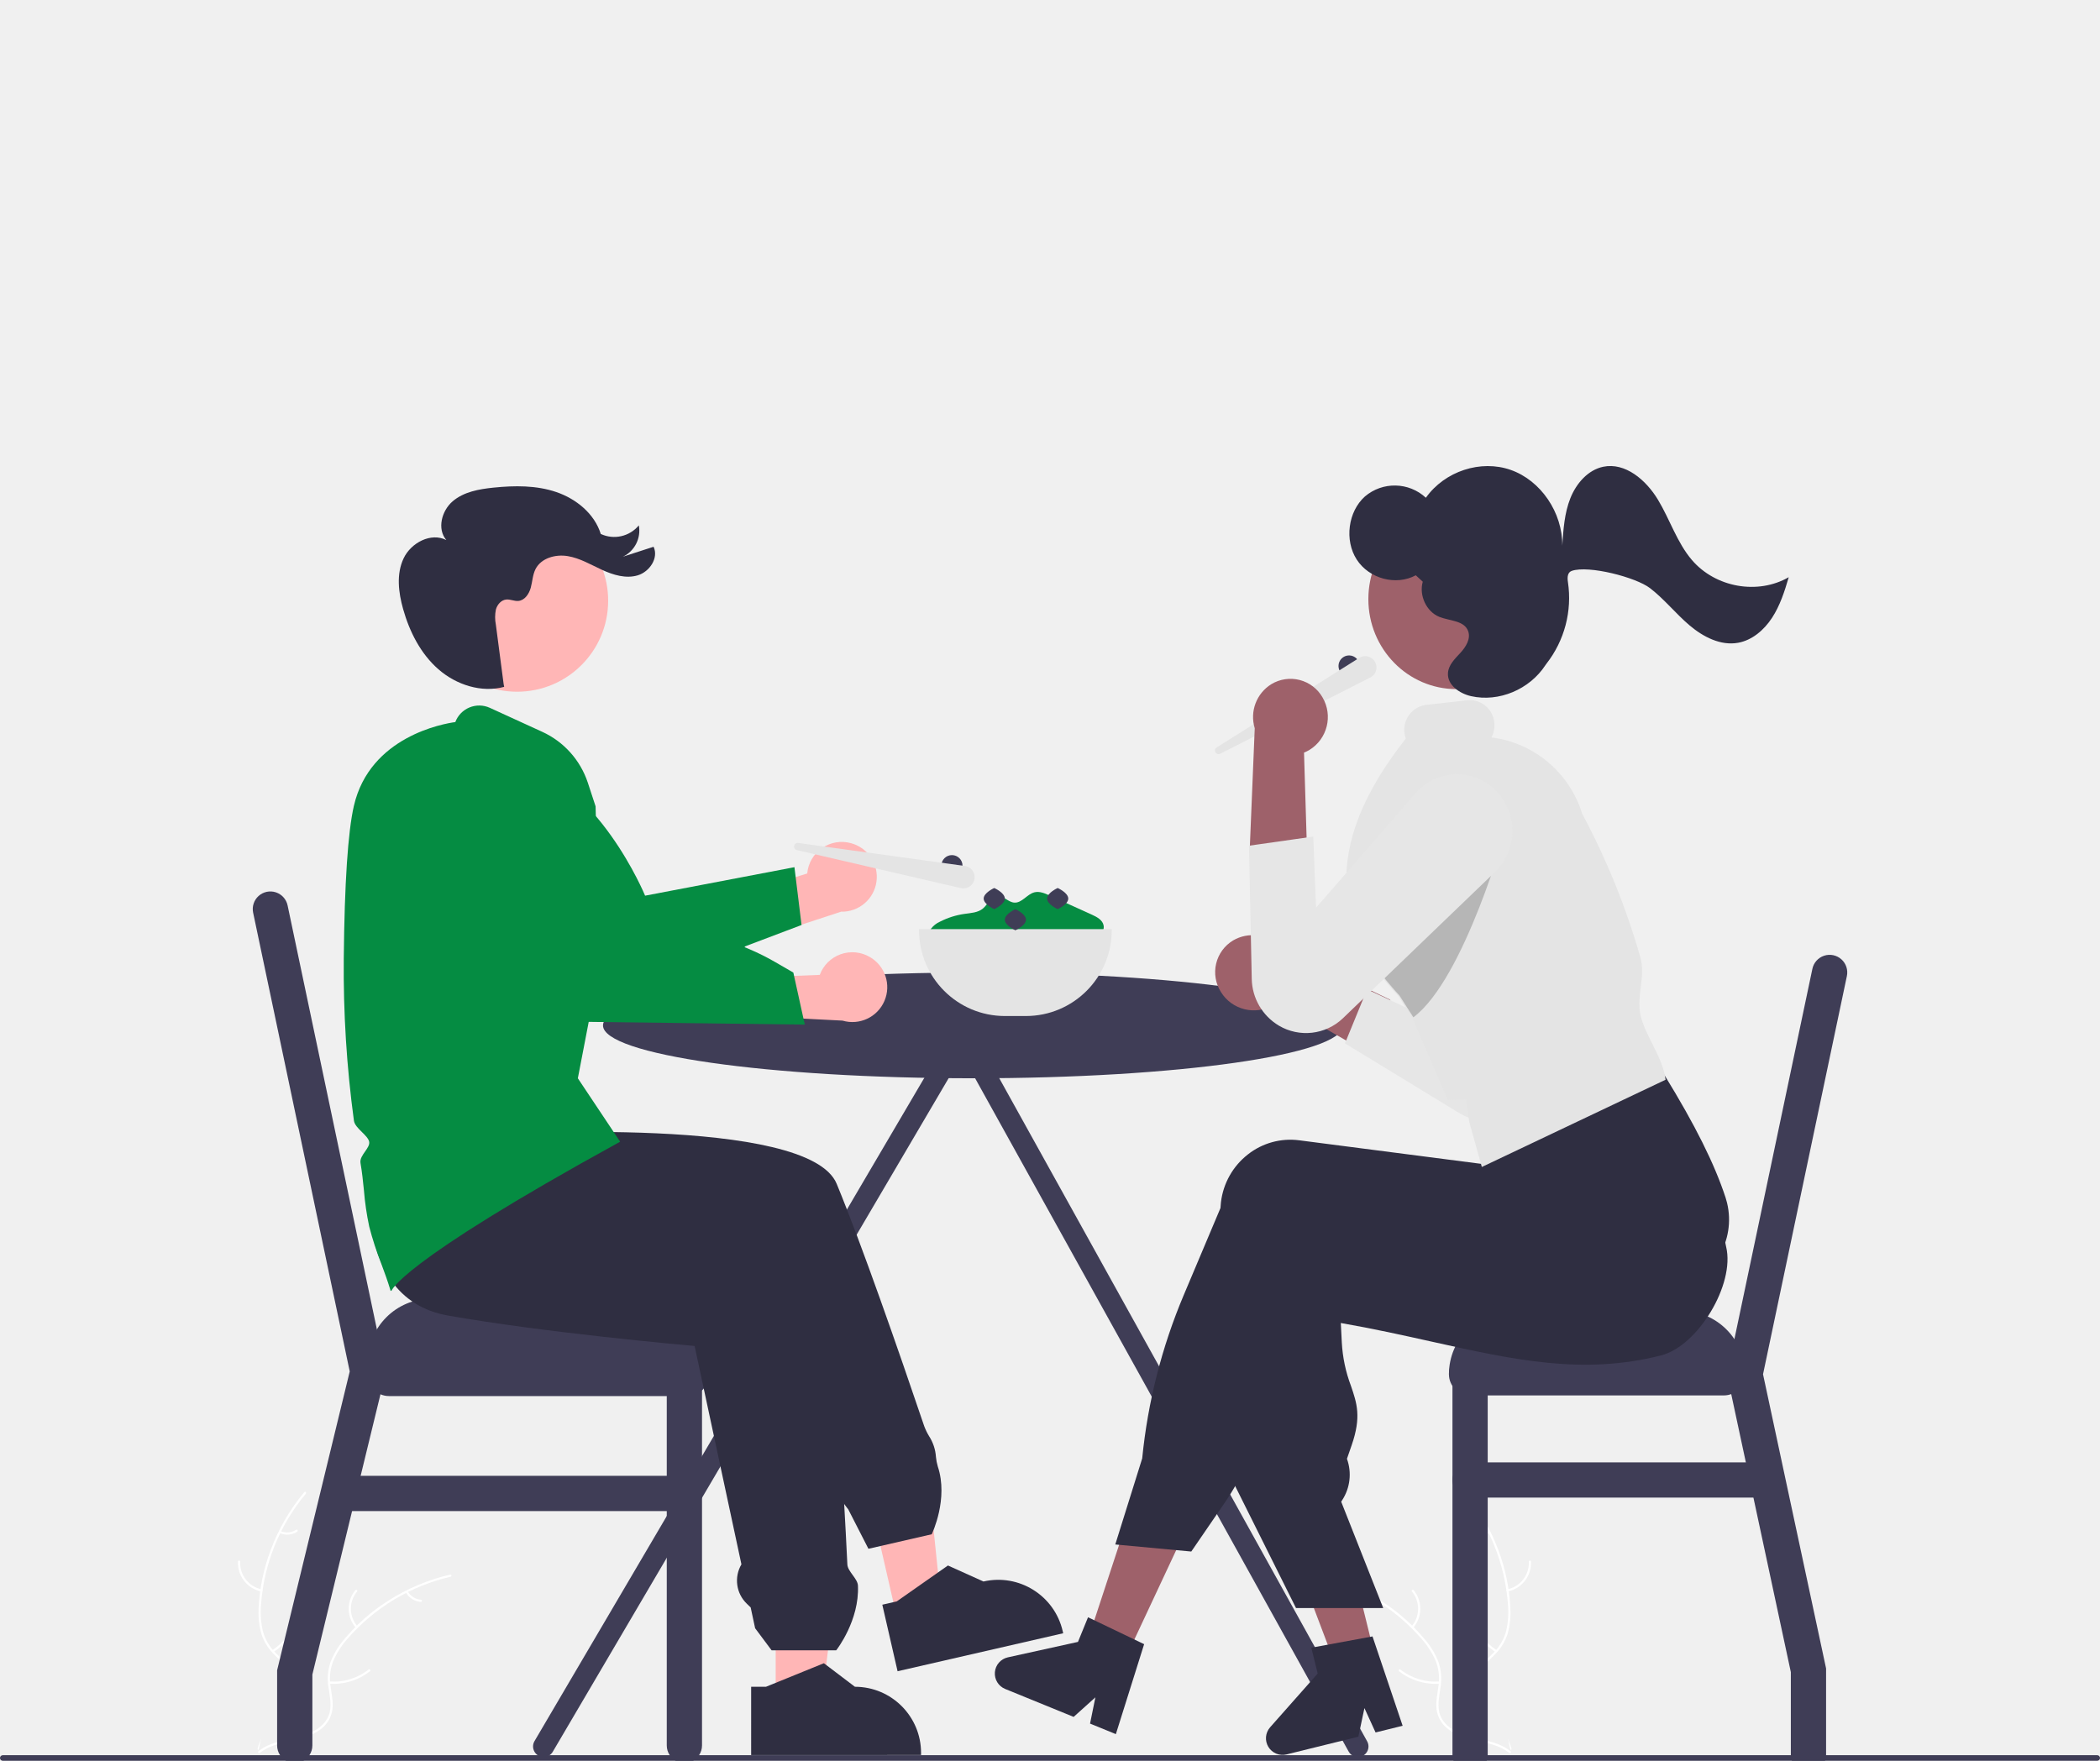
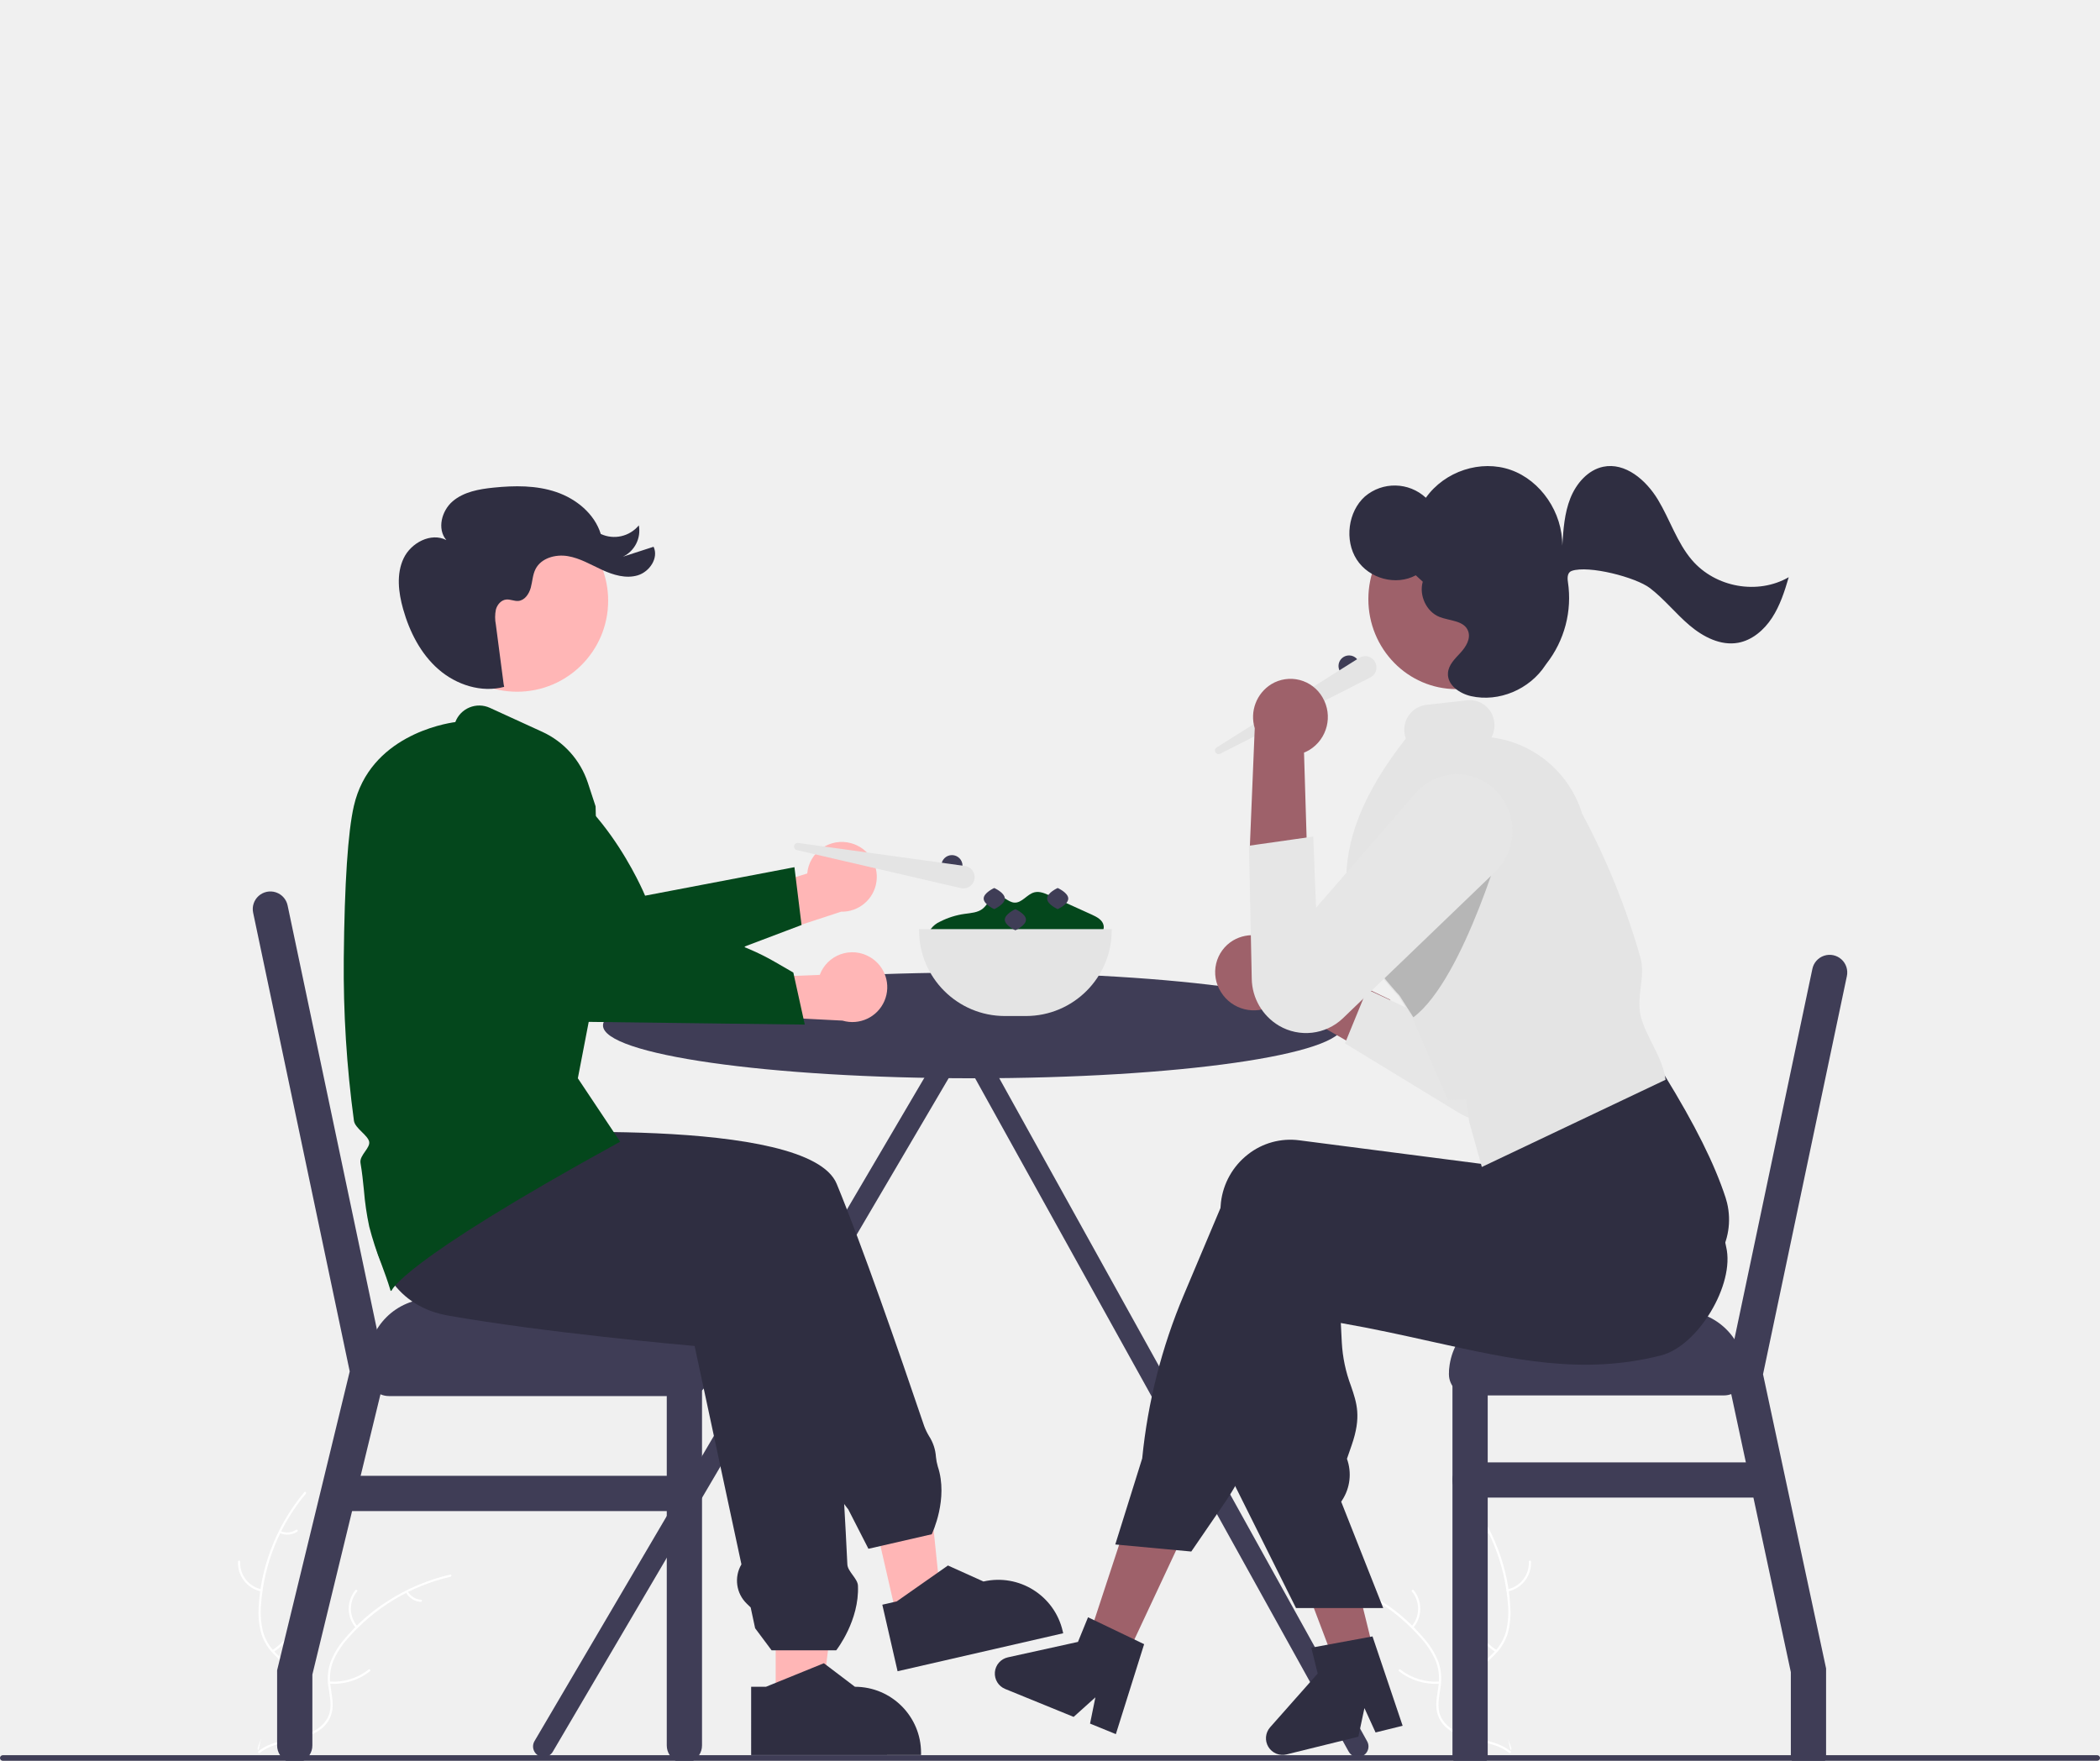
<svg xmlns="http://www.w3.org/2000/svg" data-name="Layer 1" width="893.68" height="749.53" viewBox="0 0 893.68 749.53">
  <path d="M734.918,816.384,567.506,514.546a4.503,4.503,0,0,0-2.234-3.608,4.451,4.451,0,0,0-2.418-.584c-.027-.002-.054-0-.082-.002-.027.002-.055-0-.082.002a4.442,4.442,0,0,0-4.633,4.048L380.625,816.384a4.5,4.5,0,1,0,7.794,4.5L562.652,524.348,727.125,820.884a4.5,4.5,0,1,0,7.794-4.5Z" transform="translate(-153.1599 -75.23499)" fill="#3f3d56" />
  <polygon points="381.871 689.362 400.794 685.02 393.053 609.967 365.125 616.374 381.871 689.362" fill="#ffb6b6" />
  <path d="M549.661,728.34l-26.929,6.178-8.61-16.827-.488-.597a26.776,26.776,0,0,1-6.015-16.579L485.236,641.308l-1.83-.87a11.022,11.022,0,0,1-4.523-15.936l-2.37-6.268-66.862.123-.067-.019-82.106-23.032,8.621-51.391L359.196,558.444c7.611-.494,137.98-8.498,150.024,20.718,10.725,26.018,26.18,70.467,37.257,103.174a25.533,25.533,0,0,0,2.051,4.225,18.443,18.443,0,0,1,2.937,8.865,21.594,21.594,0,0,0,.783,4.056c4.604,13.762-2.41,28.494-2.481,28.642Z" transform="translate(-153.1599 -75.23499)" fill="#2f2e41" />
  <path d="M528.638,758.322l6.152-1.412,21.779-15.278,15.114,6.814.002-0a28.146,28.146,0,0,1,33.725,21.139l.204.891-70.478,16.17Z" transform="translate(-153.1599 -75.23499)" fill="#2f2e41" />
  <path d="M249.245,760.007c1.924-20.941,14.19-41.907,33.864-49.334a96.89,96.89,0,0,0,2.14,66.487c3.322,8.17,7.868,16.911,5.26,25.336-1.622,5.242-5.871,9.35-10.683,11.988-4.812,2.638-10.204,3.994-15.528,5.325l-1.027.907C254.144,801.771,247.321,780.948,249.245,760.007Z" transform="translate(-153.1599 -75.23499)" fill="#f0f0f0" />
  <path d="M283.319,711.061a82.814,82.814,0,0,0-19.081,47.245,35.663,35.663,0,0,0,.764,11.148,20.454,20.454,0,0,0,5.389,9.319c2.373,2.444,5.083,4.67,6.82,7.648a12.524,12.524,0,0,1,.94,10.199c-1.314,4.199-4.059,7.675-6.861,10.981-3.111,3.671-6.401,7.434-7.621,12.208-.148.578-1.036.315-.889-.262,2.121-8.305,9.959-13.235,13.53-20.768,1.666-3.515,2.283-7.554.5-11.15-1.56-3.145-4.352-5.443-6.776-7.897a21.826,21.826,0,0,1-5.609-8.915,32.969,32.969,0,0,1-1.19-11.077,80.345,80.345,0,0,1,5.081-24.592,84.283,84.283,0,0,1,14.368-24.761c.382-.456,1.015.222.635.675Z" transform="translate(-153.1599 -75.23499)" fill="#fff" />
  <path d="M264.308,752.692a12.425,12.425,0,0,1-9.871-12.705.464.464,0,0,1,.927.017,11.505,11.505,0,0,0,9.206,11.8c.584.119.319,1.008-.262.889Z" transform="translate(-153.1599 -75.23499)" fill="#fff" />
  <path d="M269.025,777.692a23.948,23.948,0,0,0,10.246-14.128c.15-.578,1.039-.315.889.262a24.909,24.909,0,0,1-10.692,14.68c-.504.321-.944-.495-.443-.814Z" transform="translate(-153.1599 -75.23499)" fill="#fff" />
  <path d="M272.546,726.985a7.033,7.033,0,0,0,6.651-.552c.5-.327.94.489.443.814a7.881,7.881,0,0,1-7.356.627.479.479,0,0,1-.313-.576.466.466,0,0,1,.576-.313Z" transform="translate(-153.1599 -75.23499)" fill="#fff" />
  <path d="M344.939,745.98c-.306.213-.612.427-.918.648a92.622,92.622,0,0,0-11.54,9.621c-.281.267-.562.542-.835.817A97.644,97.644,0,0,0,311.383,786.761a94.824,94.824,0,0,0-4.76,13.599c-1.711,6.418-3.056,13.512-6.681,18.833a16.267,16.267,0,0,1-1.216,1.604L264.458,821.898c-.079-.037-.158-.065-.238-.102l-1.366.107c.047-.244.101-.496.149-.74.027-.142.061-.284.088-.425.02-.095.041-.189.054-.276.007-.032.014-.063.021-.087.013-.086.034-.165.047-.244q.449-2.116.928-4.233c-0-.008-0-.008.007-.016a139.425,139.425,0,0,1,10.738-31.165c.147-.294.294-.596.457-.891a90.484,90.484,0,0,1,7.728-12.583,79.992,79.992,0,0,1,5.129-6.261,66.518,66.518,0,0,1,16.237-12.997c12.082-6.884,26.231-9.827,39.493-6.285C344.268,745.79,344.6,745.881,344.939,745.98Z" transform="translate(-153.1599 -75.23499)" fill="#f0f0f0" />
  <path d="M344.876,746.418a82.814,82.814,0,0,0-43.679,26.235,35.663,35.663,0,0,0-6.102,9.361,20.454,20.454,0,0,0-1.308,10.685c.423,3.38,1.247,6.789.84,10.213a12.524,12.524,0,0,1-5.39,8.709c-3.577,2.561-7.862,3.684-12.09,4.637-4.694,1.058-9.587,2.082-13.434,5.159-.466.373-1.017-.372-.552-.745,6.694-5.353,15.92-4.572,23.306-8.436,3.447-1.803,6.371-4.656,7.112-8.602.648-3.45-.198-6.966-.656-10.385a21.826,21.826,0,0,1,.889-10.495,32.969,32.969,0,0,1,5.719-9.561A80.345,80.345,0,0,1,318.396,756.616,84.283,84.283,0,0,1,344.775,745.496c.58-.134.677.788.101.921Z" transform="translate(-153.1599 -75.23499)" fill="#fff" />
  <path d="M304.632,768.211a12.425,12.425,0,0,1-.232-16.087c.381-.459,1.112.112.73.571a11.505,11.505,0,0,0,.246,14.964c.395.447-.352.996-.745.552Z" transform="translate(-153.1599 -75.23499)" fill="#fff" />
  <path d="M293.347,791.012a23.948,23.948,0,0,0,16.687-5.112c.467-.371,1.019.374.552.745a24.909,24.909,0,0,1-17.375,5.284c-.596-.047-.456-.963.136-.917Z" transform="translate(-153.1599 -75.23499)" fill="#fff" />
  <path d="M326.687,752.645a7.033,7.033,0,0,0,5.643,3.563c.596.039.456.956-.136.917a7.881,7.881,0,0,1-6.251-3.928.479.479,0,0,1,.096-.648.466.466,0,0,1,.648.096Z" transform="translate(-153.1599 -75.23499)" fill="#fff" />
  <path d="M809.895,760.007c-1.924-20.941-14.19-41.907-33.864-49.334a96.89,96.89,0,0,1-2.14,66.487c-3.322,8.17-7.868,16.911-5.26,25.336,1.622,5.242,5.871,9.35,10.683,11.988,4.812,2.638,10.204,3.994,15.528,5.325l1.027.907C804.996,801.771,811.819,780.948,809.895,760.007Z" transform="translate(-153.1599 -75.23499)" fill="#f0f0f0" />
  <path d="M775.821,711.061a82.814,82.814,0,0,1,19.081,47.245,35.663,35.663,0,0,1-.764,11.148,20.454,20.454,0,0,1-5.389,9.319c-2.373,2.444-5.083,4.67-6.82,7.648a12.524,12.524,0,0,0-.94,10.199c1.314,4.199,4.059,7.675,6.861,10.981,3.111,3.671,6.401,7.434,7.621,12.208.148.578,1.036.315.889-.262-2.121-8.305-9.959-13.235-13.53-20.768-1.666-3.515-2.283-7.554-.5-11.15,1.56-3.145,4.352-5.443,6.776-7.897a21.826,21.826,0,0,0,5.609-8.915,32.97,32.97,0,0,0,1.19-11.077,80.345,80.345,0,0,0-5.081-24.592,84.283,84.283,0,0,0-14.368-24.761c-.382-.456-1.015.222-.635.675Z" transform="translate(-153.1599 -75.23499)" fill="#fff" />
  <path d="M794.832,752.692a12.425,12.425,0,0,0,9.871-12.705.464.464,0,0,0-.927.017,11.505,11.505,0,0,1-9.206,11.8c-.584.119-.319,1.008.262.889Z" transform="translate(-153.1599 -75.23499)" fill="#fff" />
  <path d="M790.115,777.692a23.948,23.948,0,0,1-10.246-14.128c-.15-.578-1.039-.315-.889.262a24.909,24.909,0,0,0,10.692,14.68c.504.321.944-.495.443-.814Z" transform="translate(-153.1599 -75.23499)" fill="#fff" />
  <path d="M786.594,726.985a7.033,7.033,0,0,1-6.651-.552c-.5-.327-.94.489-.443.814a7.881,7.881,0,0,0,7.356.627.479.479,0,0,0,.313-.576.466.466,0,0,0-.576-.313Z" transform="translate(-153.1599 -75.23499)" fill="#fff" />
  <path d="M714.201,745.98c.306.213.612.427.918.648a92.622,92.622,0,0,1,11.54,9.621c.281.267.562.542.835.817A97.644,97.644,0,0,1,747.757,786.761a94.824,94.824,0,0,1,4.76,13.599c1.711,6.418,3.056,13.512,6.681,18.833a16.268,16.268,0,0,0,1.216,1.604l34.268,1.101c.079-.037.158-.065.238-.102l1.366.107c-.047-.244-.101-.496-.149-.74-.027-.142-.061-.284-.088-.425-.02-.095-.041-.189-.054-.276-.007-.032-.014-.063-.021-.087-.013-.086-.034-.165-.047-.244q-.449-2.116-.928-4.233c0-.008 0-.008-.007-.016a139.425,139.425,0,0,0-10.738-31.165c-.147-.294-.294-.596-.457-.891a90.484,90.484,0,0,0-7.728-12.583,79.992,79.992,0,0,0-5.129-6.261,66.519,66.519,0,0,0-16.237-12.997c-12.082-6.884-26.231-9.827-39.493-6.285C714.872,745.79,714.54,745.881,714.201,745.98Z" transform="translate(-153.1599 -75.23499)" fill="#f0f0f0" />
  <path d="M714.264,746.418a82.814,82.814,0,0,1,43.679,26.235,35.663,35.663,0,0,1,6.102,9.361A20.454,20.454,0,0,1,765.353,792.698c-.423,3.38-1.247,6.789-.84,10.213a12.524,12.524,0,0,0,5.39,8.709c3.577,2.561,7.862,3.684,12.09,4.637,4.694,1.058,9.587,2.082,13.434,5.159.466.373,1.017-.372.552-.745-6.694-5.353-15.92-4.572-23.306-8.436-3.447-1.803-6.371-4.656-7.112-8.602-.648-3.45.198-6.966.656-10.385a21.826,21.826,0,0,0-.889-10.495,32.969,32.969,0,0,0-5.719-9.561A80.345,80.345,0,0,0,740.744,756.616,84.283,84.283,0,0,0,714.365,745.496c-.58-.134-.677.788-.101.921Z" transform="translate(-153.1599 -75.23499)" fill="#fff" />
  <path d="M754.508,768.211a12.425,12.425,0,0,0,.232-16.087c-.381-.459-1.112.112-.73.571a11.505,11.505,0,0,1-.246,14.964c-.395.447.352.996.745.552Z" transform="translate(-153.1599 -75.23499)" fill="#fff" />
  <path d="M765.793,791.012a23.948,23.948,0,0,1-16.687-5.112c-.467-.371-1.019.374-.552.745a24.909,24.909,0,0,0,17.375,5.284c.596-.047.456-.963-.136-.917Z" transform="translate(-153.1599 -75.23499)" fill="#fff" />
  <path d="M732.453,752.645a7.033,7.033,0,0,1-5.643,3.563c-.596.039-.456.956.136.917a7.881,7.881,0,0,0,6.251-3.928.479.479,0,0,0-.096-.648.466.466,0,0,0-.648.096Z" transform="translate(-153.1599 -75.23499)" fill="#fff" />
  <path d="M1046.84,823.575a1.193,1.193,0,0,1-1.19,1.19H154.35a1.19,1.19,0,1,1,0-2.38h891.3A1.193,1.193,0,0,1,1046.84,823.575Z" transform="translate(-153.1599 -75.23499)" fill="#3f3d56" />
  <circle cx="574.112" cy="283.5" r="4.5" fill="#3f3d56" />
  <path d="M670.923,393.397l60.667-38.114a4.796,4.796,0,1,1,4.725,8.336l-63.869,32.465a1.546,1.546,0,0,1-1.523-2.687Z" transform="translate(-153.1599 -75.23499)" fill="#e4e4e4" />
-   <path d="M549.212,475.467a4.202,4.202,0,0,1,.069-4.79,9.891,9.891,0,0,1,3.966-3.145,33.101,33.101,0,0,1,10.349-3.27c2.74-.389,5.731-.513,7.857-2.286,2.112-1.761,3.289-5.054,6.025-5.329,2.645-.266,4.679,2.629,7.331,2.809,3.269.222,5.41-3.605,8.591-4.39,2.13-.525,4.319.402,6.317,1.308l11.987,5.438,6.144,2.787c2.146.974,4.566,2.285,4.972,4.606.557,3.19-2.991,5.441-6.024,6.573a96.97,96.97,0,0,1-67.125.008" transform="translate(-153.1599 -75.23499)" fill="#058c42" />
+   <path d="M549.212,475.467a4.202,4.202,0,0,1,.069-4.79,9.891,9.891,0,0,1,3.966-3.145,33.101,33.101,0,0,1,10.349-3.27c2.74-.389,5.731-.513,7.857-2.286,2.112-1.761,3.289-5.054,6.025-5.329,2.645-.266,4.679,2.629,7.331,2.809,3.269.222,5.41-3.605,8.591-4.39,2.13-.525,4.319.402,6.317,1.308l11.987,5.438,6.144,2.787c2.146.974,4.566,2.285,4.972,4.606.557,3.19-2.991,5.441-6.024,6.573a96.97,96.97,0,0,1-67.125.008" transform="translate(-153.1599 -75.23499)" fill="#04471c" />
  <ellipse cx="414.112" cy="436.5" rx="157.5" ry="22.5" fill="#3f3d56" />
  <rect x="616.612" y="576" width="126" height="18" rx="9" fill="#3f3d56" />
  <path d="M939.111,490.775l-35.67,169.45,9.29,43.37,17.54,81.85v36.79a.776.776,0,0,1-.01.15,6.935,6.935,0,0,1-.44,2.38H915.722a6.935,6.935,0,0,1-.44-2.38.775.775,0,0,1-.01-.15v-35.21l-15.92-74.29-3.22-15-6.23-29.07-1.8-8.42v-.01l1.78-8.44,1.37-6.51,33.18-157.59a7.5,7.5,0,1,1,14.68,3.08Z" transform="translate(-153.1599 -75.23499)" fill="#3f3d56" />
  <path d="M786.272,660.235v162a.776.776,0,0,1-.01.15,6.935,6.935,0,0,1-.44,2.38H771.722a6.935,6.935,0,0,1-.44-2.38.775.775,0,0,1-.01-.15v-162a7.5,7.5,0,0,1,15,0Z" transform="translate(-153.1599 -75.23499)" fill="#3f3d56" />
  <path d="M643.612,558h72a27,27,0,0,1,27,27v0a0,0,0,0,1,0,0h-126a0,0,0,0,1,0,0v0A27,27,0,0,1,643.612,558Z" fill="#3f3d56" />
  <path d="M904.772,712.735h-126a7.5,7.5,0,0,1,0-15h126a7.5,7.5,0,0,1,0,15Z" transform="translate(-153.1599 -75.23499)" fill="#3f3d56" />
  <rect x="309.681" y="648.78" width="145.091" height="20.727" rx="9" transform="translate(611.2922 1243.053) rotate(-180)" fill="#3f3d56" />
  <path d="M317.372,659.265l-2.3,9.48-8.44,34.72-3.64,15-16.9,69.58v30.19a7.392,7.392,0,0,1-1.26,4.15,7.241,7.241,0,0,1-2.57,2.38h-7.34a7.242,7.242,0,0,1-2.57-2.38,7.393,7.393,0,0,1-1.26-4.15v-31.99l18.78-77.3L301.992,659.025l-41.1-195.25a7.495,7.495,0,1,1,14.67-3.08l37.99,180.43,1.75,8.32,2.04,9.7Z" transform="translate(-153.1599 -75.23499)" fill="#3f3d56" />
  <path d="M451.912,659.145v159.09a7.389,7.389,0,0,1-1.26,4.15,7.242,7.242,0,0,1-2.57,2.38h-7.35a7.299,7.299,0,0,1-2.56-2.38,7.392,7.392,0,0,1-1.26-4.15V659.145a7.5,7.5,0,1,1,15,0Z" transform="translate(-153.1599 -75.23499)" fill="#3f3d56" />
  <path d="M309.681,628.053H454.772a0,0,0,0,1,0,0v4.091a27,27,0,0,1-27,27h-91.091a27,27,0,0,1-27-27v-4.091A0,0,0,0,1,309.681,628.053Z" transform="translate(611.2922 1211.962) rotate(-180)" fill="#3f3d56" />
  <path d="M444.408,718.462H299.317a7.5,7.5,0,0,1,0-15H444.408a7.5,7.5,0,0,1,0,15Z" transform="translate(-153.1599 -75.23499)" fill="#3f3d56" />
  <polygon points="477.713 708.651 461.95 701.112 483.603 635.223 506.869 646.349 477.713 708.651" fill="#9e616a" />
  <polygon points="584.542 702.683 567.592 706.865 543.033 642.018 568.051 635.845 584.542 702.683" fill="#9e616a" />
  <path d="M672.735,497.502a16.433,16.433,0,0,0,22.262,5.585,15.742,15.742,0,0,0,2.112-1.531l49.836,28.6L744.781,500.798l-46.994-22.658a16.372,16.372,0,0,0-19.86-2.587A15.755,15.755,0,0,0,672.735,497.502Z" transform="translate(-153.1599 -75.23499)" fill="#9e616a" />
  <path d="M725.519,519.387l8.81,5.369,39.564,24.126a23.328,23.328,0,0,0,32.162-7.423,22.825,22.825,0,0,0,2.909-16.113L791.38,437.492a24.377,24.377,0,0,0-32-18.499,23.209,23.209,0,0,0-14.644,28.195l18.387,62.347-28.185-13.141Z" transform="translate(-153.1599 -75.23499)" fill="#e6e6e6" />
  <path d="M704.691,759.745l-27.124-54.399.003-.125,2.678-99.776c.033-.887.105-1.779.213-2.656A30.352,30.352,0,0,1,692.01,582.364a29.165,29.165,0,0,1,21.754-5.949l77.56,10.037,2.69-10.999.501-.183,74.314-27.235.428.697c9.733,15.836,16.537,47.47,18.39,56.788l.027.134c.039.196.062.315.071.35,3.826,15.901-11.982,42.241-27.729,46.2-33.17,8.455-62.836,1.86-97.186-5.778-12.317-2.74-25.047-5.571-39.069-8.019l.417,8.252a61.84,61.84,0,0,0,3.912,18.562c2.5,7.322,4.475,13.106.299,25.165l-2.02,5.833a19.884,19.884,0,0,1-2.045,17.629l-.406.621L741.805,759.735Z" transform="translate(-153.1599 -75.23499)" fill="#2f2e41" />
  <path d="M660.125,735.688l-32.345-3.006,11.459-36.647a239.265,239.265,0,0,1,17.674-69.517l15.63-37.042c.036-.824.105-1.654.206-2.467a30.347,30.347,0,0,1,11.548-20.425,29.181,29.181,0,0,1,21.753-5.949l77.446,10.022,3.373-28.311,74.334-9.947.34.554c12.993,21.14,21.242,37.69,25.959,52.083.237.734.447,1.483.627,2.229,3.852,16.008-5.763,32.238-21.434,36.179-39.935,10.182-87.957,9.899-151.096-.894L685.044,695.27a111.676,111.676,0,0,1-10.793,19.796Z" transform="translate(-153.1599 -75.23499)" fill="#2f2e41" />
  <ellipse cx="619.789" cy="255.037" rx="37.467" ry="38.302" fill="#9e616a" />
  <path d="M783.768,571.994l-5.376-19.259-1.322-9.5-7.727.258-15.165-35.003-5.89-9.23q-1.802-1.897-3.265-3.648a82.226,82.226,0,0,1-14.555-23.438,61.581,61.581,0,0,1-4.261-19.301c-1.099-19.558,7.145-40.25,25.206-63.254a10.854,10.854,0,0,1-.588-2.522,10.671,10.671,0,0,1,9.278-11.814l17.419-1.956a10.281,10.281,0,0,1,7.623,2.223,10.688,10.688,0,0,1,3.948,7.255,10.928,10.928,0,0,1-1.232,6.319,46.52,46.52,0,0,1,38.61,32.489A308.947,308.947,0,0,1,851.252,482.818c1.193,4.158.662,8.442.148,12.585-.474,3.827-.965,7.785-.14,11.729.839,4.012,2.857,8.036,4.994,12.297,2.448,4.88,4.978,9.926,5.662,15.069l.048.361Z" transform="translate(-153.1599 -75.23499)" fill="#e4e4e4" />
  <path d="M730.931,471.984a81.957,81.957,0,0,0,14.476,23.306c1.045,1.248,2.148,2.473,3.303,3.701l5.927,9.3c21.848-16.377,39.55-80.858,39.55-80.858l-24.651-4.795Z" transform="translate(-153.1599 -75.23499)" opacity="0.2" style="isolation:isolate" />
  <path d="M716.007,372.152a16.471,16.471,0,0,1-5.562,22.29,15.804,15.804,0,0,1-2.345,1.15l1.745,57.435-24.872-15.657,2.156-52.141a16.425,16.425,0,0,1,7.075-18.763A15.719,15.719,0,0,1,716.007,372.152Z" transform="translate(-153.1599 -75.23499)" fill="#9e616a" />
  <path d="M712.031,431.347l-27.352,3.889,1.176,56.642a23.699,23.699,0,0,0,11.586,19.972h0a22.708,22.708,0,0,0,27.125-3.08l64.575-62.112a24.484,24.484,0,0,0,1.804-33.62h0a23.22,23.22,0,0,0-33.268-2.278,23.822,23.822,0,0,0-1.818,1.811l-42.639,49.052Z" transform="translate(-153.1599 -75.23499)" fill="#e6e6e6" />
  <polygon points="330.104 725.568 349.518 725.567 358.754 650.683 330.101 650.684 330.104 725.568" fill="#ffb6b6" />
  <circle cx="220.061" cy="255.703" r="38.748" fill="#ffb6b6" />
  <path d="M509.014,777.735H481.522l-7.009-9.395-1.897-8.852-1.633-1.58a13.628,13.628,0,0,1-2.298-16.76l-19.925-92.961c-5.218-.459-64.069-5.721-104.978-12.961-10.47-1.853-18.644-6.942-24.296-15.126-13.888-20.111-7.939-52.651-7.877-52.977l.069-.363.367-.042,95.555-10.725.129.061c3.171,1.502,77.801,36.932,89.997,49.127,5.507,5.507,17.794,38.228,20.545,73.014.493,6.231-1.281,12.578-2.995,18.716-1.605,5.743-3.263,11.681-2.936,17.294.506,8.662.985,17.748,1.425,27.005.07,1.475,1.182,3.002,2.256,4.478,1.123,1.542,2.183,2.999,2.251,4.524.653,14.784-9.009,27.208-9.107,27.332Z" transform="translate(-153.1599 -75.23499)" fill="#2f2e41" />
  <path d="M515.274,434.144a14.761,14.761,0,0,0-18.593,12.907l-32.195,10.063,1.343,21.056L511.095,463.321a14.841,14.841,0,0,0,4.179-29.177Z" transform="translate(-153.1599 -75.23499)" fill="#ffb6b6" />
-   <path d="M494.268,468.988l-24.062,9.107-.615,1.194a12.14,12.14,0,0,1-16.353,5.229l0,0-54.084,20.47s-24.153-24.17-41.349-45.741l5.861-36.048a69.057,69.057,0,0,1,8.511-23.726c35.266,7.733,55.51,57.032,55.51,57.032l63.558-12.127Z" transform="translate(-153.1599 -75.23499)" fill="#058c42" />
+   <path d="M494.268,468.988l-24.062,9.107-.615,1.194a12.14,12.14,0,0,1-16.353,5.229l0,0-54.084,20.47s-24.153-24.17-41.349-45.741l5.861-36.048a69.057,69.057,0,0,1,8.511-23.726c35.266,7.733,55.51,57.032,55.51,57.032l63.558-12.127Z" transform="translate(-153.1599 -75.23499)" fill="#04471c" />
  <path d="M367.715,367.615c-9.701,2.62-20.395-.863-27.966-7.471s-12.306-15.97-15.035-25.64c-1.998-7.083-2.946-14.945.208-21.594s11.641-11.135,18.189-7.776c-4.039-4.706-2.021-12.49,2.696-16.516s11.196-5.18,17.366-5.811c8.954-.916,18.203-1.018,26.724,1.883s16.262,9.243,18.929,17.84a13.578,13.578,0,0,0,16.195-3.656,12.301,12.301,0,0,1-6.778,13.338l13.055-4.233c2.245,4.752-1.689,10.634-6.72,12.156s-10.462-.142-15.236-2.34-9.401-4.978-14.586-5.836-11.277.809-13.676,5.486c-1.256,2.45-1.322,5.318-2.051,7.973s-2.577,5.407-5.322,5.624c-1.734.137-3.431-.786-5.16-.597-2.144.234-3.784,2.176-4.355,4.255a16.326,16.326,0,0,0-.015,6.423l3.316,25.348" transform="translate(-153.1599 -75.23499)" fill="#2f2e41" />
-   <path d="M319.709,624.73a.094.094,0,0,1-.022-.002l-.306-.052-.089-.298c-1.114-3.747-2.532-7.583-3.903-11.292a136.16,136.16,0,0,1-5.105-15.736,120.525,120.525,0,0,1-2.256-15.491c-.382-3.78-.778-7.689-1.45-11.538-.299-1.708.833-3.327,1.927-4.892,1.015-1.451,1.973-2.821,1.772-4.118-.206-1.326-1.676-2.782-3.098-4.19-1.558-1.543-3.17-3.14-3.398-4.819a480.113,480.113,0,0,1-4.326-69.164c.321-32,1.767-53.812,4.298-64.831,6.806-29.627,38.249-35.034,43.171-35.701A10.868,10.868,0,0,1,361.623,376.545l22.341,10.227a36.371,36.371,0,0,1,19.338,21.597l3.319,10.118,1.662,67.919L399.07,534.235l18,27C321.136,613.905,320.018,624.73,319.709,624.73Z" transform="translate(-153.1599 -75.23499)" fill="#058c42" />
+   <path d="M319.709,624.73a.094.094,0,0,1-.022-.002l-.306-.052-.089-.298c-1.114-3.747-2.532-7.583-3.903-11.292a136.16,136.16,0,0,1-5.105-15.736,120.525,120.525,0,0,1-2.256-15.491c-.382-3.78-.778-7.689-1.45-11.538-.299-1.708.833-3.327,1.927-4.892,1.015-1.451,1.973-2.821,1.772-4.118-.206-1.326-1.676-2.782-3.098-4.19-1.558-1.543-3.17-3.14-3.398-4.819a480.113,480.113,0,0,1-4.326-69.164c.321-32,1.767-53.812,4.298-64.831,6.806-29.627,38.249-35.034,43.171-35.701A10.868,10.868,0,0,1,361.623,376.545l22.341,10.227a36.371,36.371,0,0,1,19.338,21.597l3.319,10.118,1.662,67.919L399.07,534.235l18,27C321.136,613.905,320.018,624.73,319.709,624.73Z" transform="translate(-153.1599 -75.23499)" fill="#04471c" />
  <path d="M472.817,793.257l6.312-0L503.773,783.235l13.208,10.021h.002A28.146,28.146,0,0,1,545.128,821.4v.915l-72.31.003Z" transform="translate(-153.1599 -75.23499)" fill="#2f2e41" />
  <path d="M523.335,482.612a14.761,14.761,0,0,0-21.317,7.609L468.313,491.535,463.772,507.235l47.917,2.453a14.841,14.841,0,0,0,11.647-27.076Z" transform="translate(-153.1599 -75.23499)" fill="#ffb6b6" />
-   <path d="M495.649,511.381l-34.623-.432-4.383-.059-70.441-.888s-19.129-18.249-35.785-37.038l2.335-16.886a68.991,68.991,0,0,1,23.132-42.716c23.856,15.94,37.691,47.493,37.691,47.493L436.772,471.235h0a101.559,101.559,0,0,1,46.372,13.581l7.628,4.419Z" transform="translate(-153.1599 -75.23499)" fill="#058c42" />
+   <path d="M495.649,511.381l-34.623-.432-4.383-.059-70.441-.888s-19.129-18.249-35.785-37.038l2.335-16.886a68.991,68.991,0,0,1,23.132-42.716c23.856,15.94,37.691,47.493,37.691,47.493L436.772,471.235h0a101.559,101.559,0,0,1,46.372,13.581l7.628,4.419Z" transform="translate(-153.1599 -75.23499)" fill="#04471c" />
  <path d="M750.07,809.859l-11.52,2.843-4.74-10.369-2.582,12.176-30.554,7.54a7.074,7.074,0,0,1-6.993-11.557l20.241-22.873-2.714-10.995,26.042-4.802Z" transform="translate(-153.1599 -75.23499)" fill="#2f2e41" />
  <path d="M628.028,813.414,617.043,808.93l2.273-11.172-9.256,8.322L580.923,794.187a7.074,7.074,0,0,1,1.152-13.459l29.827-6.572,4.28-10.486,23.877,11.45Z" transform="translate(-153.1599 -75.23499)" fill="#2f2e41" />
  <path d="M589.771,507.735h-9a36.541,36.541,0,0,1-36.5-36.5v-.5h82v.5A36.541,36.541,0,0,1,589.771,507.735Z" transform="translate(-153.1599 -75.23499)" fill="#e4e4e4" />
  <path d="M580.772,457.735c0,2.485-4.5,4.5-4.5,4.5s-4.5-2.015-4.5-4.5,4.5-4.5,4.5-4.5S580.772,455.25,580.772,457.735Z" transform="translate(-153.1599 -75.23499)" fill="#3f3d56" />
  <path d="M607.772,457.735c0,2.485-4.5,4.5-4.5,4.5s-4.5-2.015-4.5-4.5,4.5-4.5,4.5-4.5S607.772,455.25,607.772,457.735Z" transform="translate(-153.1599 -75.23499)" fill="#3f3d56" />
  <path d="M589.772,466.735c0,2.485-4.5,4.5-4.5,4.5s-4.5-2.015-4.5-4.5,4.5-4.5,4.5-4.5S589.772,464.25,589.772,466.735Z" transform="translate(-153.1599 -75.23499)" fill="#3f3d56" />
  <circle cx="405.112" cy="368.5" r="4.5" fill="#3f3d56" />
  <path d="M492.826,434.064l70.973,9.802a4.796,4.796,0,1,1-1.74,9.423l-69.794-16.187a1.546,1.546,0,0,1,.561-3.037Z" transform="translate(-153.1599 -75.23499)" fill="#e4e4e4" />
  <path d="M579.07,210.448V75.235h-9V210.448a49.498,49.498,0,0,0-45,49.287V273.235h31.5a18,18,0,0,0,36,0h31.5V259.735A49.498,49.498,0,0,0,579.07,210.448Z" transform="translate(-153.1599 -75.23499)" fill="#f0f0f0" />
  <path d="M694.945,176.645V75.235h-6.75V176.645a37.123,37.123,0,0,0-33.75,36.965V223.735h23.625a13.5,13.5,0,1,0,27,0h23.625V213.61A37.123,37.123,0,0,0,694.945,176.645Z" transform="translate(-153.1599 -75.23499)" fill="#f0f0f0" />
  <path d="M466.945,176.645V75.235h-6.75V176.645a37.123,37.123,0,0,0-33.75,36.965V223.735h23.625a13.5,13.5,0,1,0,27,0h23.625V213.61A37.123,37.123,0,0,0,466.945,176.645Z" transform="translate(-153.1599 -75.23499)" fill="#f0f0f0" />
  <path d="M873.208,313.66c-6.369-7.427-9.396-17.281-14.488-25.714-5.091-8.434-13.951-15.982-23.311-14.019-6.452,1.353-11.438,7.046-13.963,13.394-2.524,6.348-2.997,13.348-3.439,20.205.156-14.093-9.128-27.755-21.918-32.252-12.789-4.497-28.095.519-36.132,11.841a19.529,19.529,0,0,0-25.938-.544c-7.188,6.425-8.779,18.653-3.493,26.848s16.736,11.248,25.137,6.703l2.97,2.732c-1.672,5.847,1.57,12.755,7.021,14.956,4.419,1.785,10.659,1.488,12.312,6.126,1.156,3.241-1.004,6.7-3.302,9.19-2.297,2.49-5.025,5.062-5.301,8.508-.417,5.199,4.956,8.842,9.84,9.939,11.777,2.645,24.845-2.809,31.633-13.202q.196-.301.427-.602a45.48,45.48,0,0,0,9.148-34.775c-.382-2.402.003-4.189,1.659-4.758,7.159-2.459,27.215,2.702,33.285,7.366,6.07,4.664,10.931,10.837,16.778,15.803,5.847,4.965,13.298,8.796,20.722,7.443,5.946-1.083,11.004-5.4,14.406-10.606,3.402-5.207,5.36-11.276,7.114-17.307C901.227,328.529,883.233,325.35,873.208,313.66Z" transform="translate(-153.1599 -75.23499)" fill="#2f2e41" />
</svg>
